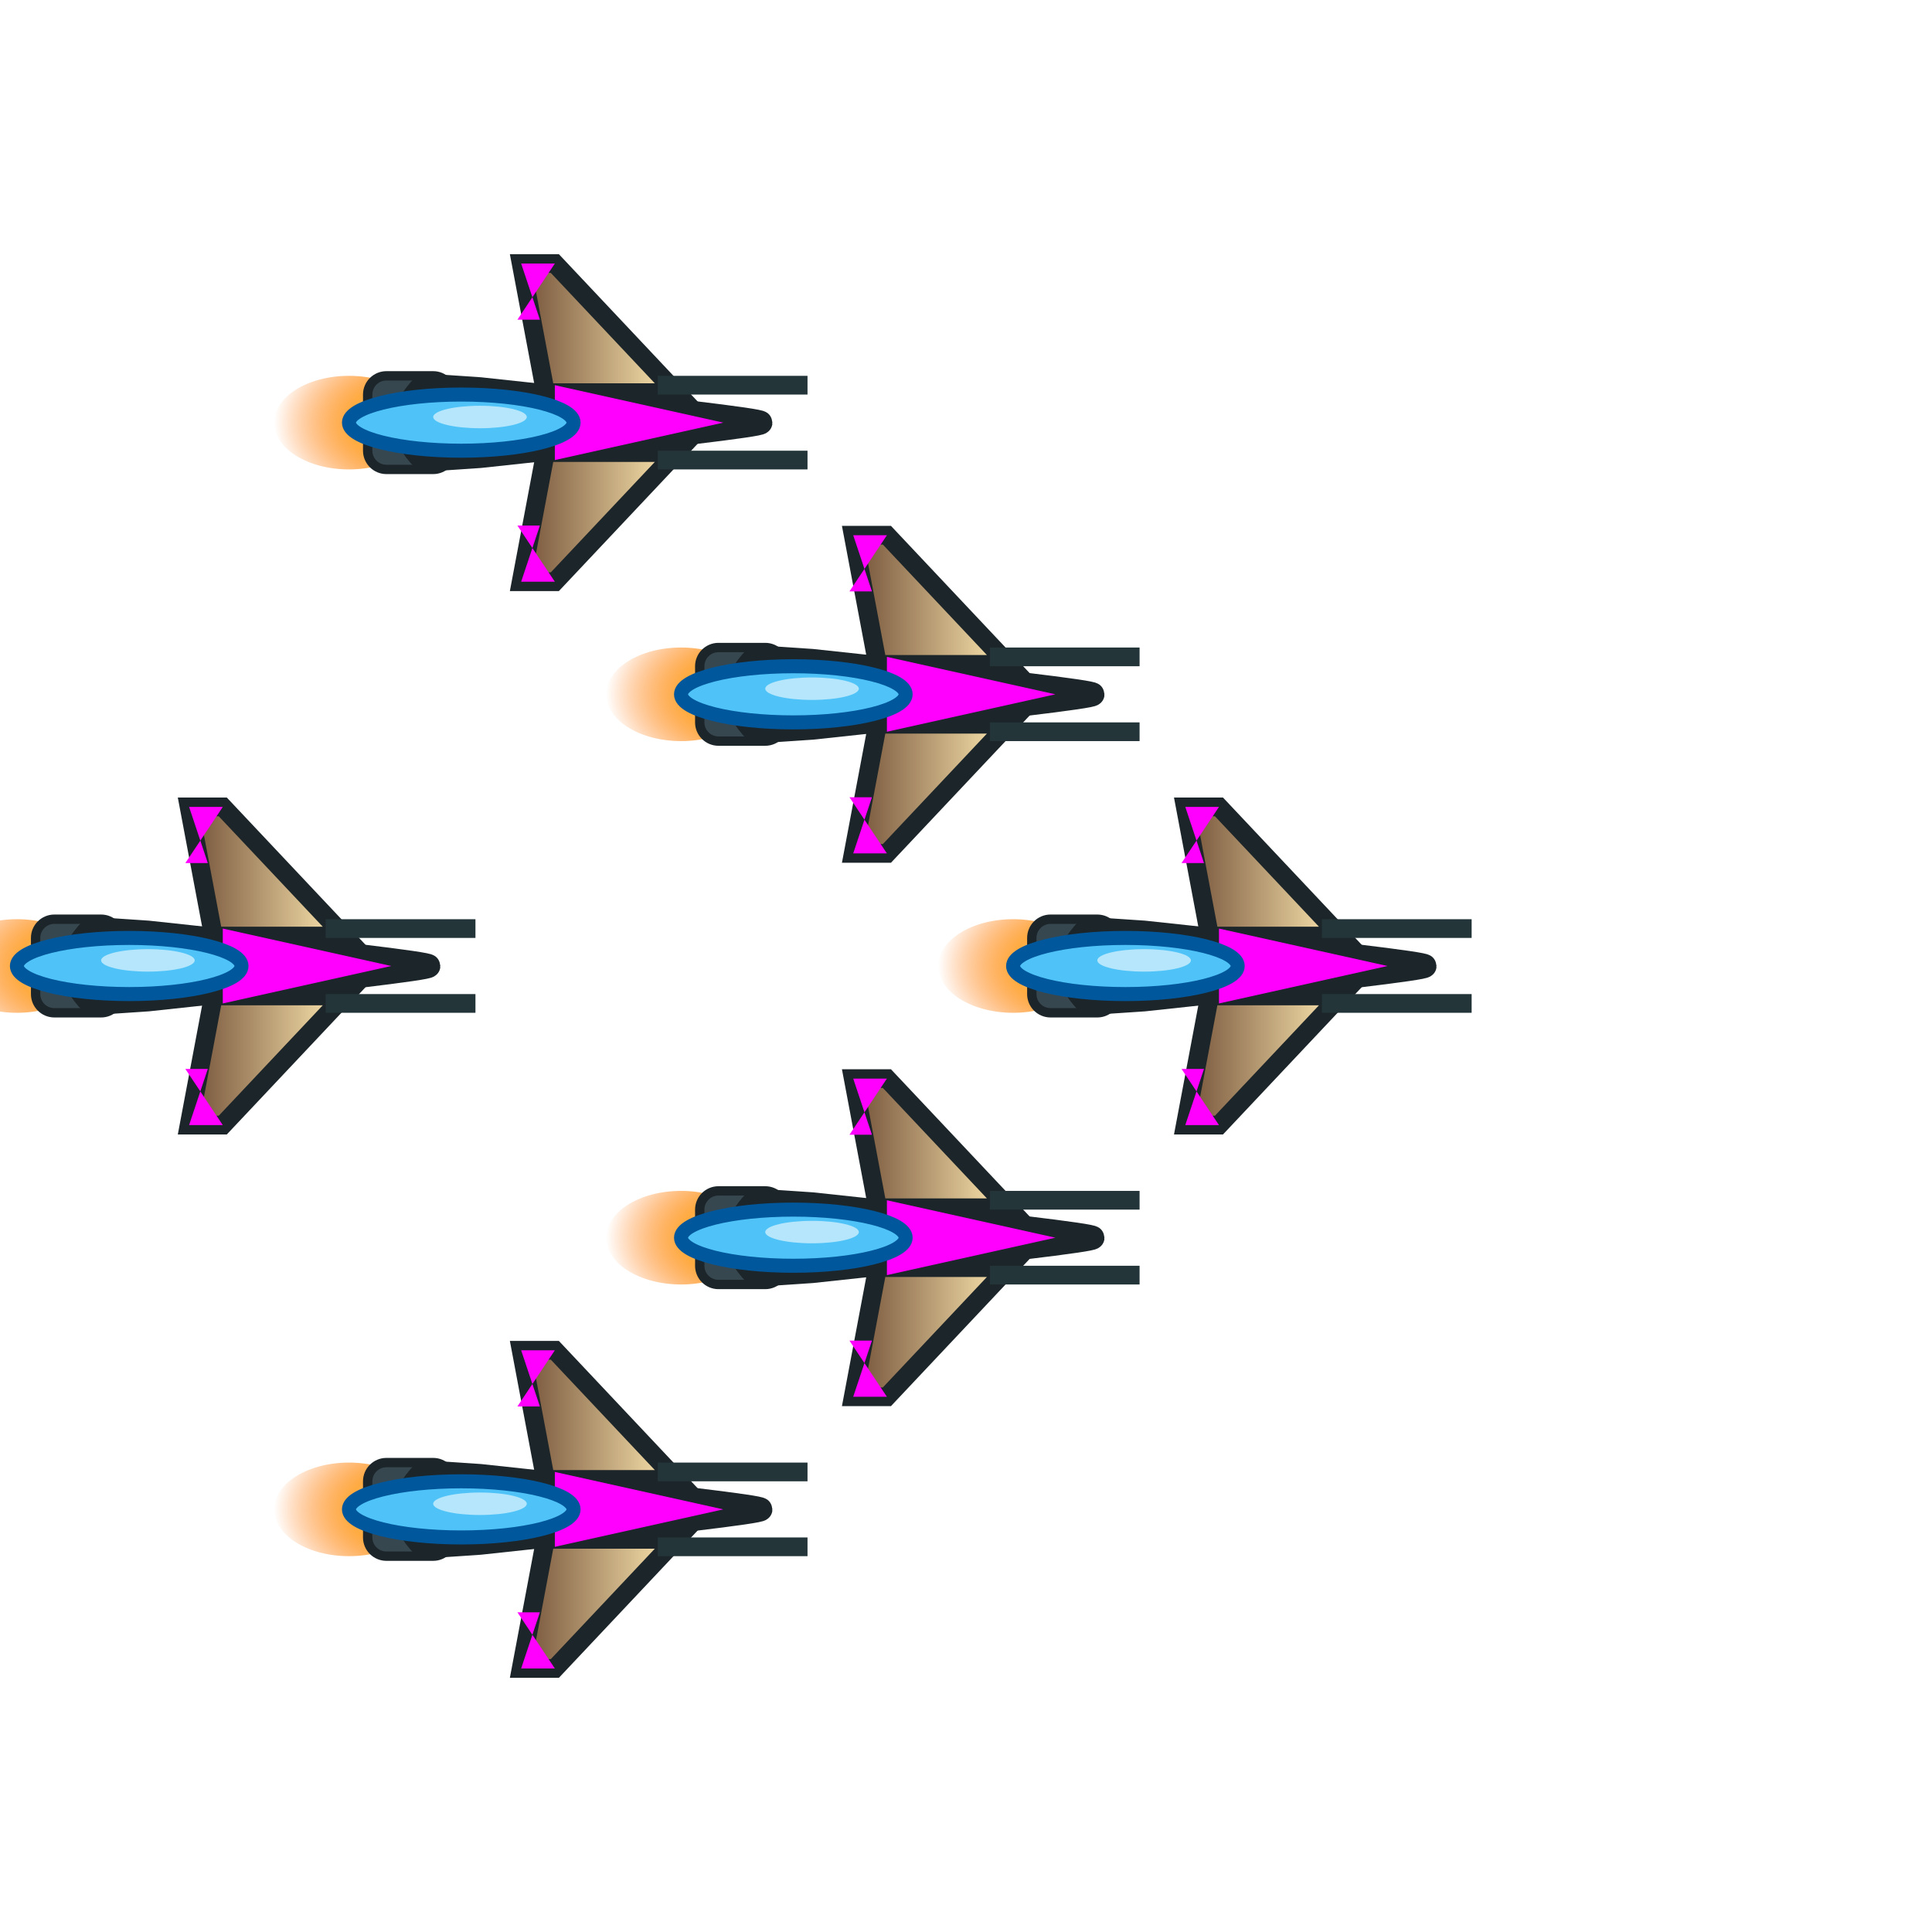
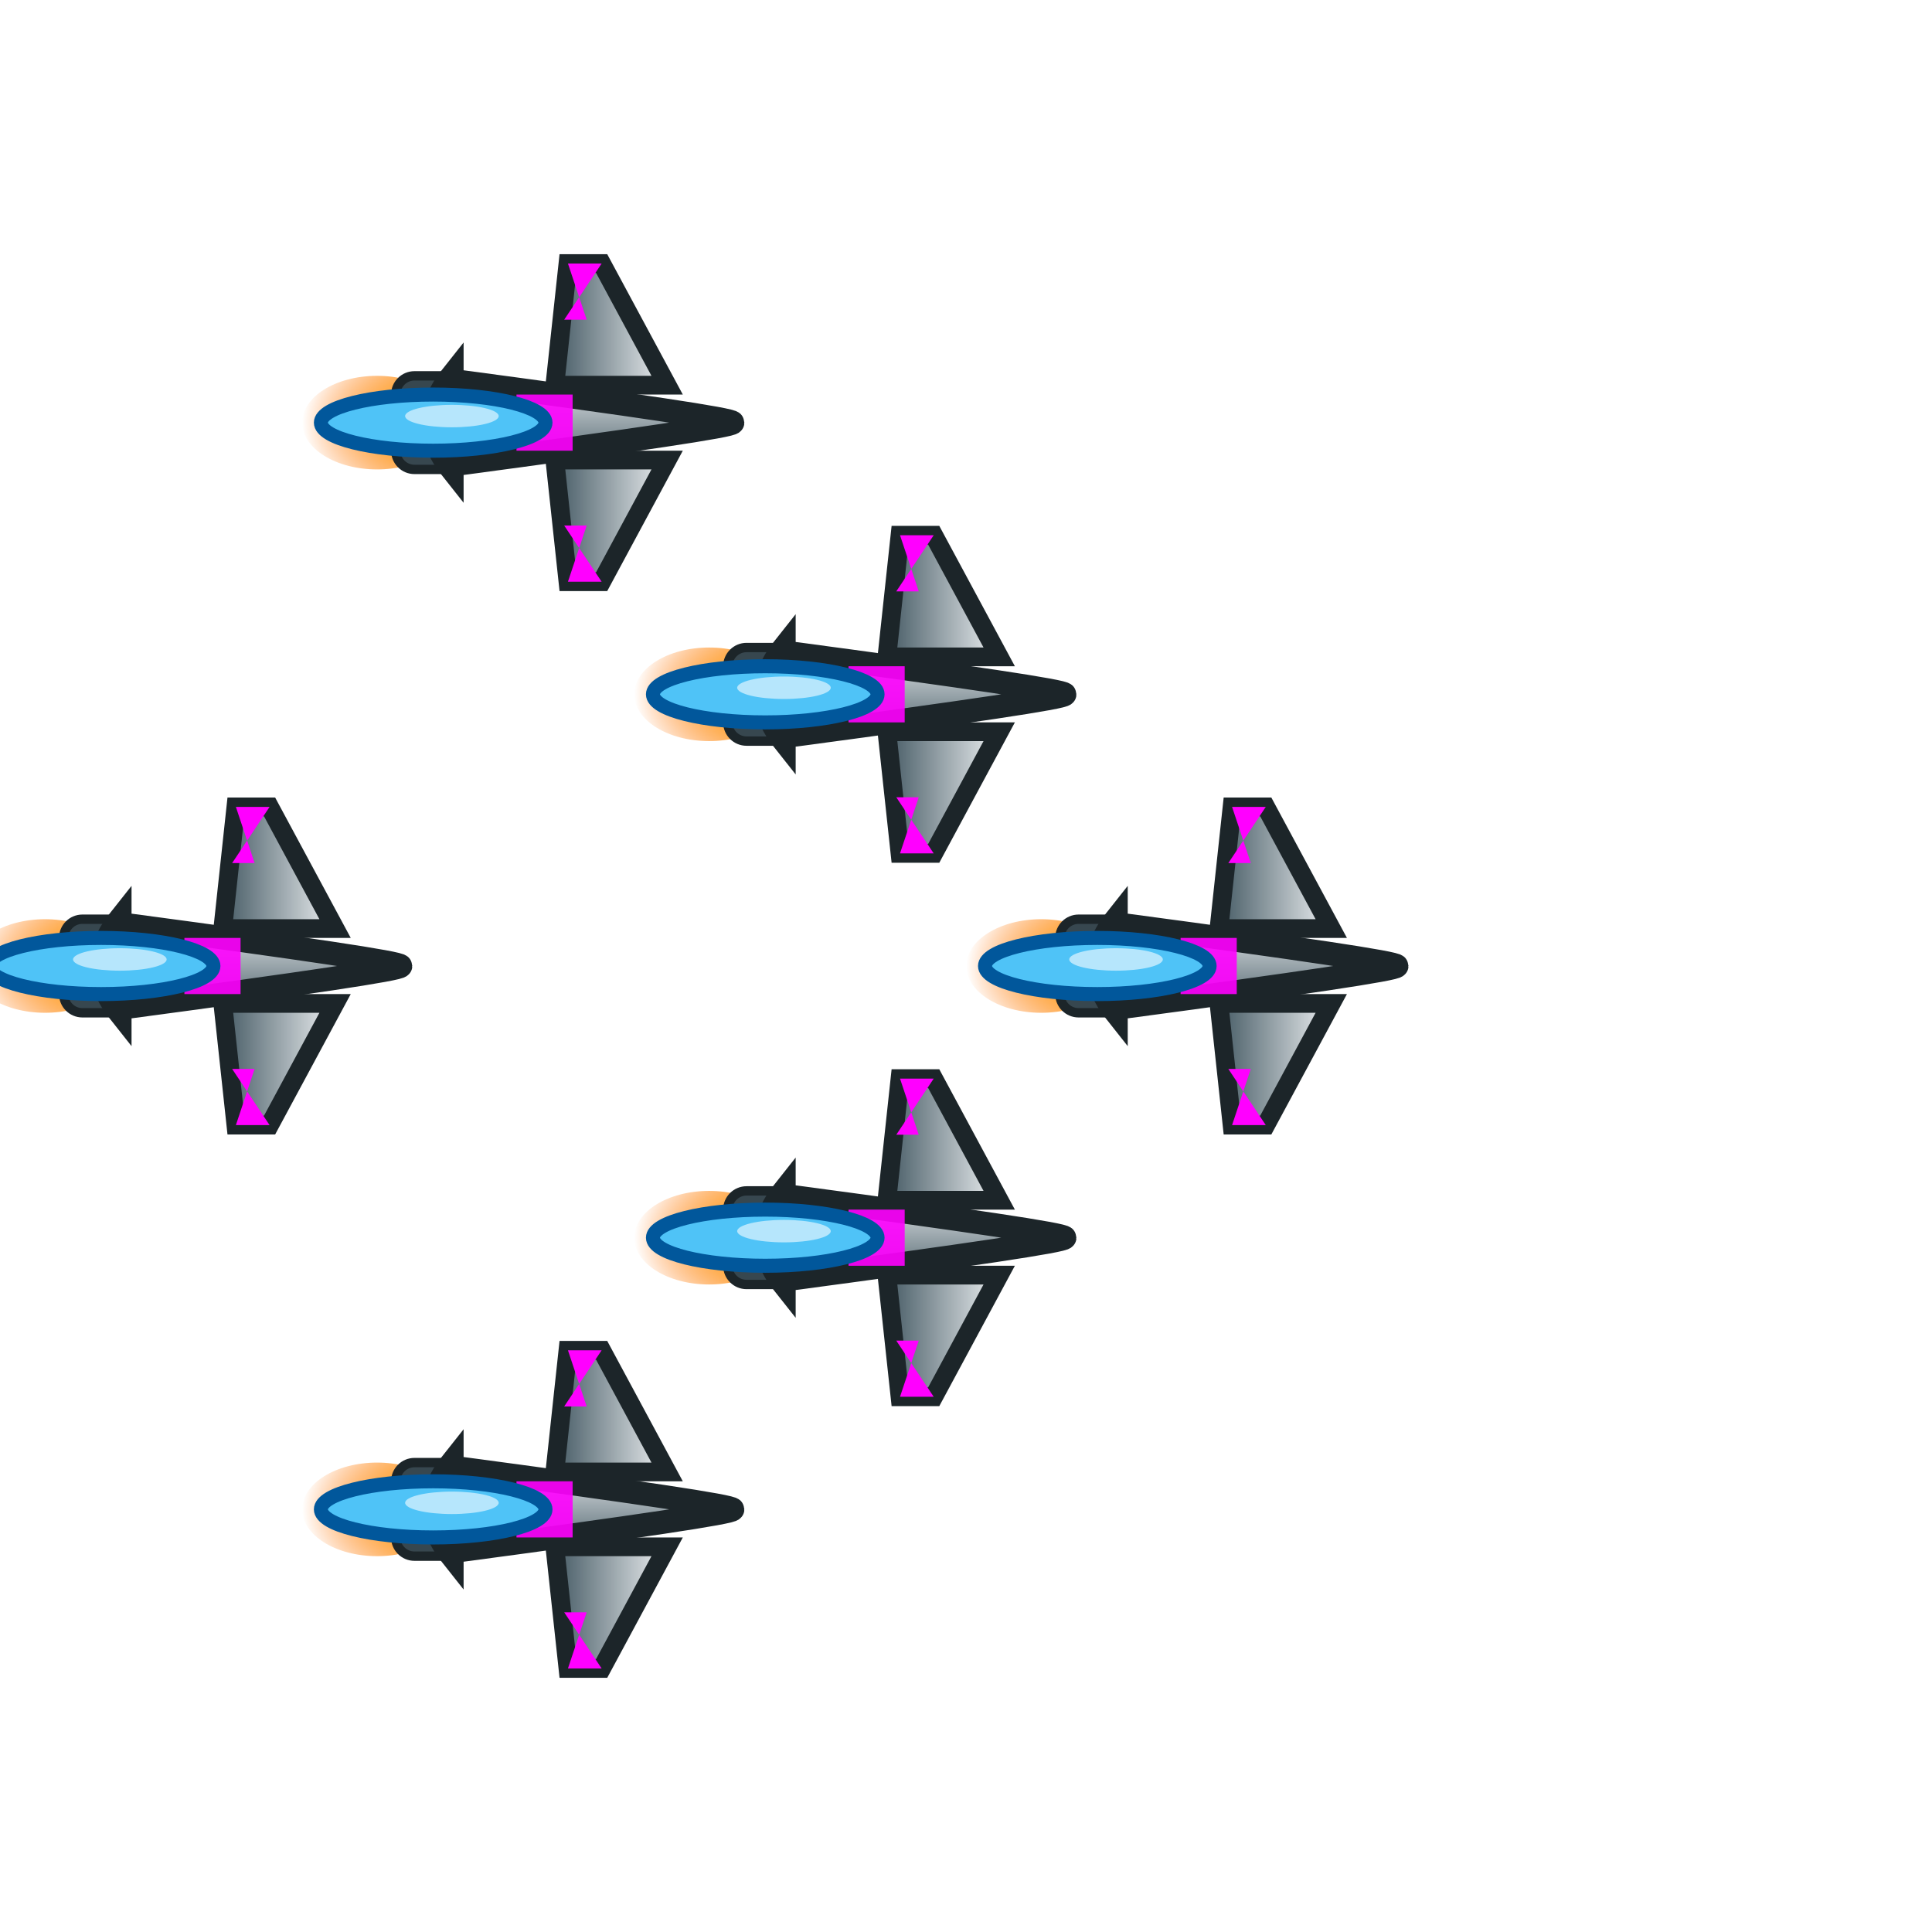
<svg xmlns="http://www.w3.org/2000/svg" viewBox="0 0 128 128">
  <defs>
    <linearGradient id="hull" x1="0" y1="0" x2="0" y2="1">
-       <stop offset="0" stop-color="#ffeab2" />
-       <stop offset="1" stop-color="#735138" />
+       <stop offset="0" stop-color="#eceff1" />
+       <stop offset="1" stop-color="#455a64" />
    </linearGradient>
    <linearGradient id="wing" x1="0" y1="0" x2="1" y2="0">
-       <stop offset="0" stop-color="#735138" />
-       <stop offset="1" stop-color="#ffeab2" />
+       <stop offset="0" stop-color="#455a64" />
+       <stop offset="1" stop-color="#eceff1" />
    </linearGradient>
    <radialGradient id="flame" cx="100%" cy="50%" r="100%">
      <stop offset="0" stop-color="#fff3c4" />
      <stop offset="0.5" stop-color="#ffab40" />
      <stop offset="1" stop-color="#ff6d00" stop-opacity="0" />
    </radialGradient>
  </defs>
  <g transform="translate(18 0)">
    <g transform="translate(0 0) translate(64 64) scale(0.62) translate(-64 -64)">
-       <path d="M61 60.8 L75 60.8 L62 47 L58.4 47 Z" fill="url(#wing)" stroke="#1c2529" stroke-width="2" />
-       <path d="M58.4 47 L62 47 L58 53 L60.4 53 Z" fill="#ff00ff" />
-       <path d="M61 67.2 L75 67.2 L62 81 L58.4 81 Z" fill="url(#wing)" stroke="#1c2529" stroke-width="2" />
-       <path d="M58.4 81 L62 81 L58 75 L60.4 75 Z" fill="#ff00ff" />
-       <ellipse cx="40" cy="64" rx="8" ry="5" fill="url(#flame)" />
-       <rect x="42" y="59" width="9" height="10" rx="2" fill="#37474f" stroke="#1c2529" stroke-width="1" />
-       <path d="M48 60 L54 60.4 Q84 63.6 84 64 Q84 64.4 54 67.6 L48 68 Q44 64 48 60 Z" fill="url(#hull)" stroke="#1c2529" stroke-width="2.5" />
-       <path d="M54 64 L50 64" stroke="#263238" stroke-width="1" opacity="0.45" />
-       <rect x="56.8" y="62" width="6" height="4" fill="#ff00ff" opacity="0.9" />
-       <path d="M62 60 80 64 62 68" fill="#ff00ff" />
-       <path d="M73 60 89 60M73 68 89 68" stroke="#243539" stroke-width="2" />
-       <ellipse cx="52" cy="64" rx="12" ry="3" fill="#4fc3f7" stroke="#01579b" stroke-width="1.5" />
-       <ellipse cx="54" cy="63.4" rx="5" ry="1.2" fill="#e1f5fe" opacity="0.7" />
+       <path d="M62 60 L74 60 L67 47 L63.4 47 Z" fill="url(#wing)" stroke="#1c2529" stroke-width="2" />
+       <path d="M63.4 47 L67 47 L63 53 L65.4 53 Z" fill="#ff00ff" />
+       <path d="M62 68 L74 68 L67 81 L63.4 81 Z" fill="url(#wing)" stroke="#1c2529" stroke-width="2" />
+       <path d="M63.4 81 L67 81 L63 75 L65.4 75 Z" fill="#ff00ff" />
+       <ellipse cx="43" cy="64" rx="8" ry="5" fill="url(#flame)" />
+       <rect x="45" y="59" width="9" height="10" rx="2" fill="#37474f" stroke="#1c2529" stroke-width="1" />
+       <path d="M51 59 L51 59.5 Q81 63.5 81 64 Q81 64.5 51 68.5 L51 69 Q47 64 51 59 Z" fill="url(#hull)" stroke="#1c2529" stroke-width="2.5" />
+       <path d="M57 64 L47 64" stroke="#263238" stroke-width="1" opacity="0.45" />
+       <rect x="57.9" y="61" width="6" height="6" fill="#ff00ff" opacity="0.9" />
+       <ellipse cx="49" cy="64" rx="12" ry="3" fill="#4fc3f7" stroke="#01579b" stroke-width="1.5" />
+       <ellipse cx="51" cy="63.3" rx="5" ry="1.2" fill="#e1f5fe" opacity="0.7" />
    </g>
    <g transform="translate(-22 -18) translate(64 64) scale(0.62) translate(-64 -64)">
-       <path d="M61 60.8 L75 60.8 L62 47 L58.4 47 Z" fill="url(#wing)" stroke="#1c2529" stroke-width="2" />
-       <path d="M58.4 47 L62 47 L58 53 L60.4 53 Z" fill="#ff00ff" />
-       <path d="M61 67.2 L75 67.2 L62 81 L58.4 81 Z" fill="url(#wing)" stroke="#1c2529" stroke-width="2" />
-       <path d="M58.4 81 L62 81 L58 75 L60.4 75 Z" fill="#ff00ff" />
-       <ellipse cx="40" cy="64" rx="8" ry="5" fill="url(#flame)" />
-       <rect x="42" y="59" width="9" height="10" rx="2" fill="#37474f" stroke="#1c2529" stroke-width="1" />
-       <path d="M48 60 L54 60.4 Q84 63.6 84 64 Q84 64.4 54 67.6 L48 68 Q44 64 48 60 Z" fill="url(#hull)" stroke="#1c2529" stroke-width="2.5" />
-       <path d="M54 64 L50 64" stroke="#263238" stroke-width="1" opacity="0.45" />
-       <rect x="56.8" y="62" width="6" height="4" fill="#ff00ff" opacity="0.9" />
-       <path d="M62 60 80 64 62 68" fill="#ff00ff" />
-       <path d="M73 60 89 60M73 68 89 68" stroke="#243539" stroke-width="2" />
-       <ellipse cx="52" cy="64" rx="12" ry="3" fill="#4fc3f7" stroke="#01579b" stroke-width="1.5" />
-       <ellipse cx="54" cy="63.4" rx="5" ry="1.2" fill="#e1f5fe" opacity="0.7" />
+       <path d="M62 60 L74 60 L67 47 L63.4 47 Z" fill="url(#wing)" stroke="#1c2529" stroke-width="2" />
+       <path d="M63.4 47 L67 47 L63 53 L65.4 53 Z" fill="#ff00ff" />
+       <path d="M62 68 L74 68 L67 81 L63.4 81 Z" fill="url(#wing)" stroke="#1c2529" stroke-width="2" />
+       <path d="M63.4 81 L67 81 L63 75 L65.4 75 Z" fill="#ff00ff" />
+       <ellipse cx="43" cy="64" rx="8" ry="5" fill="url(#flame)" />
+       <rect x="45" y="59" width="9" height="10" rx="2" fill="#37474f" stroke="#1c2529" stroke-width="1" />
+       <path d="M51 59 L51 59.5 Q81 63.5 81 64 Q81 64.5 51 68.5 L51 69 Q47 64 51 59 Z" fill="url(#hull)" stroke="#1c2529" stroke-width="2.5" />
+       <path d="M57 64 L47 64" stroke="#263238" stroke-width="1" opacity="0.45" />
+       <rect x="57.9" y="61" width="6" height="6" fill="#ff00ff" opacity="0.9" />
+       <ellipse cx="49" cy="64" rx="12" ry="3" fill="#4fc3f7" stroke="#01579b" stroke-width="1.5" />
+       <ellipse cx="51" cy="63.3" rx="5" ry="1.2" fill="#e1f5fe" opacity="0.7" />
    </g>
    <g transform="translate(-22 18) translate(64 64) scale(0.62) translate(-64 -64)">
-       <path d="M61 60.8 L75 60.8 L62 47 L58.4 47 Z" fill="url(#wing)" stroke="#1c2529" stroke-width="2" />
-       <path d="M58.4 47 L62 47 L58 53 L60.4 53 Z" fill="#ff00ff" />
-       <path d="M61 67.2 L75 67.2 L62 81 L58.4 81 Z" fill="url(#wing)" stroke="#1c2529" stroke-width="2" />
-       <path d="M58.4 81 L62 81 L58 75 L60.4 75 Z" fill="#ff00ff" />
-       <ellipse cx="40" cy="64" rx="8" ry="5" fill="url(#flame)" />
-       <rect x="42" y="59" width="9" height="10" rx="2" fill="#37474f" stroke="#1c2529" stroke-width="1" />
-       <path d="M48 60 L54 60.4 Q84 63.6 84 64 Q84 64.4 54 67.6 L48 68 Q44 64 48 60 Z" fill="url(#hull)" stroke="#1c2529" stroke-width="2.5" />
-       <path d="M54 64 L50 64" stroke="#263238" stroke-width="1" opacity="0.45" />
-       <rect x="56.8" y="62" width="6" height="4" fill="#ff00ff" opacity="0.9" />
-       <path d="M62 60 80 64 62 68" fill="#ff00ff" />
-       <path d="M73 60 89 60M73 68 89 68" stroke="#243539" stroke-width="2" />
-       <ellipse cx="52" cy="64" rx="12" ry="3" fill="#4fc3f7" stroke="#01579b" stroke-width="1.5" />
-       <ellipse cx="54" cy="63.4" rx="5" ry="1.2" fill="#e1f5fe" opacity="0.7" />
+       <path d="M62 60 L74 60 L67 47 L63.4 47 Z" fill="url(#wing)" stroke="#1c2529" stroke-width="2" />
+       <path d="M63.4 47 L67 47 L63 53 L65.4 53 Z" fill="#ff00ff" />
+       <path d="M62 68 L74 68 L67 81 L63.4 81 Z" fill="url(#wing)" stroke="#1c2529" stroke-width="2" />
+       <path d="M63.4 81 L67 81 L63 75 L65.4 75 Z" fill="#ff00ff" />
+       <ellipse cx="43" cy="64" rx="8" ry="5" fill="url(#flame)" />
+       <rect x="45" y="59" width="9" height="10" rx="2" fill="#37474f" stroke="#1c2529" stroke-width="1" />
+       <path d="M51 59 L51 59.5 Q81 63.5 81 64 Q81 64.5 51 68.5 L51 69 Q47 64 51 59 Z" fill="url(#hull)" stroke="#1c2529" stroke-width="2.5" />
+       <path d="M57 64 L47 64" stroke="#263238" stroke-width="1" opacity="0.45" />
+       <rect x="57.9" y="61" width="6" height="6" fill="#ff00ff" opacity="0.9" />
+       <ellipse cx="49" cy="64" rx="12" ry="3" fill="#4fc3f7" stroke="#01579b" stroke-width="1.5" />
+       <ellipse cx="51" cy="63.3" rx="5" ry="1.2" fill="#e1f5fe" opacity="0.7" />
    </g>
    <g transform="translate(-44 -36) translate(64 64) scale(0.62) translate(-64 -64)">
-       <path d="M61 60.8 L75 60.8 L62 47 L58.4 47 Z" fill="url(#wing)" stroke="#1c2529" stroke-width="2" />
-       <path d="M58.4 47 L62 47 L58 53 L60.4 53 Z" fill="#ff00ff" />
-       <path d="M61 67.2 L75 67.2 L62 81 L58.4 81 Z" fill="url(#wing)" stroke="#1c2529" stroke-width="2" />
-       <path d="M58.4 81 L62 81 L58 75 L60.4 75 Z" fill="#ff00ff" />
-       <ellipse cx="40" cy="64" rx="8" ry="5" fill="url(#flame)" />
-       <rect x="42" y="59" width="9" height="10" rx="2" fill="#37474f" stroke="#1c2529" stroke-width="1" />
-       <path d="M48 60 L54 60.4 Q84 63.6 84 64 Q84 64.4 54 67.6 L48 68 Q44 64 48 60 Z" fill="url(#hull)" stroke="#1c2529" stroke-width="2.5" />
-       <path d="M54 64 L50 64" stroke="#263238" stroke-width="1" opacity="0.45" />
-       <rect x="56.8" y="62" width="6" height="4" fill="#ff00ff" opacity="0.9" />
-       <path d="M62 60 80 64 62 68" fill="#ff00ff" />
-       <path d="M73 60 89 60M73 68 89 68" stroke="#243539" stroke-width="2" />
-       <ellipse cx="52" cy="64" rx="12" ry="3" fill="#4fc3f7" stroke="#01579b" stroke-width="1.5" />
-       <ellipse cx="54" cy="63.4" rx="5" ry="1.2" fill="#e1f5fe" opacity="0.7" />
+       <path d="M62 60 L74 60 L67 47 L63.4 47 Z" fill="url(#wing)" stroke="#1c2529" stroke-width="2" />
+       <path d="M63.4 47 L67 47 L63 53 L65.4 53 Z" fill="#ff00ff" />
+       <path d="M62 68 L74 68 L67 81 L63.4 81 Z" fill="url(#wing)" stroke="#1c2529" stroke-width="2" />
+       <path d="M63.4 81 L67 81 L63 75 L65.4 75 Z" fill="#ff00ff" />
+       <ellipse cx="43" cy="64" rx="8" ry="5" fill="url(#flame)" />
+       <rect x="45" y="59" width="9" height="10" rx="2" fill="#37474f" stroke="#1c2529" stroke-width="1" />
+       <path d="M51 59 L51 59.5 Q81 63.5 81 64 Q81 64.5 51 68.5 L51 69 Q47 64 51 59 Z" fill="url(#hull)" stroke="#1c2529" stroke-width="2.5" />
+       <path d="M57 64 L47 64" stroke="#263238" stroke-width="1" opacity="0.45" />
+       <rect x="57.9" y="61" width="6" height="6" fill="#ff00ff" opacity="0.9" />
+       <ellipse cx="49" cy="64" rx="12" ry="3" fill="#4fc3f7" stroke="#01579b" stroke-width="1.5" />
+       <ellipse cx="51" cy="63.3" rx="5" ry="1.2" fill="#e1f5fe" opacity="0.7" />
    </g>
    <g transform="translate(-44 36) translate(64 64) scale(0.62) translate(-64 -64)">
-       <path d="M61 60.8 L75 60.8 L62 47 L58.4 47 Z" fill="url(#wing)" stroke="#1c2529" stroke-width="2" />
-       <path d="M58.4 47 L62 47 L58 53 L60.4 53 Z" fill="#ff00ff" />
-       <path d="M61 67.2 L75 67.2 L62 81 L58.4 81 Z" fill="url(#wing)" stroke="#1c2529" stroke-width="2" />
-       <path d="M58.4 81 L62 81 L58 75 L60.4 75 Z" fill="#ff00ff" />
-       <ellipse cx="40" cy="64" rx="8" ry="5" fill="url(#flame)" />
-       <rect x="42" y="59" width="9" height="10" rx="2" fill="#37474f" stroke="#1c2529" stroke-width="1" />
-       <path d="M48 60 L54 60.4 Q84 63.6 84 64 Q84 64.4 54 67.6 L48 68 Q44 64 48 60 Z" fill="url(#hull)" stroke="#1c2529" stroke-width="2.5" />
-       <path d="M54 64 L50 64" stroke="#263238" stroke-width="1" opacity="0.45" />
-       <rect x="56.8" y="62" width="6" height="4" fill="#ff00ff" opacity="0.9" />
-       <path d="M62 60 80 64 62 68" fill="#ff00ff" />
-       <path d="M73 60 89 60M73 68 89 68" stroke="#243539" stroke-width="2" />
-       <ellipse cx="52" cy="64" rx="12" ry="3" fill="#4fc3f7" stroke="#01579b" stroke-width="1.5" />
-       <ellipse cx="54" cy="63.4" rx="5" ry="1.2" fill="#e1f5fe" opacity="0.7" />
+       <path d="M62 60 L74 60 L67 47 L63.4 47 Z" fill="url(#wing)" stroke="#1c2529" stroke-width="2" />
+       <path d="M63.4 47 L67 47 L63 53 L65.4 53 Z" fill="#ff00ff" />
+       <path d="M62 68 L74 68 L67 81 L63.4 81 Z" fill="url(#wing)" stroke="#1c2529" stroke-width="2" />
+       <path d="M63.4 81 L67 81 L63 75 L65.4 75 Z" fill="#ff00ff" />
+       <ellipse cx="43" cy="64" rx="8" ry="5" fill="url(#flame)" />
+       <rect x="45" y="59" width="9" height="10" rx="2" fill="#37474f" stroke="#1c2529" stroke-width="1" />
+       <path d="M51 59 L51 59.5 Q81 63.5 81 64 Q81 64.5 51 68.5 L51 69 Q47 64 51 59 Z" fill="url(#hull)" stroke="#1c2529" stroke-width="2.5" />
+       <path d="M57 64 L47 64" stroke="#263238" stroke-width="1" opacity="0.45" />
+       <rect x="57.9" y="61" width="6" height="6" fill="#ff00ff" opacity="0.9" />
+       <ellipse cx="49" cy="64" rx="12" ry="3" fill="#4fc3f7" stroke="#01579b" stroke-width="1.5" />
+       <ellipse cx="51" cy="63.3" rx="5" ry="1.2" fill="#e1f5fe" opacity="0.7" />
    </g>
    <g transform="translate(-66 0) translate(64 64) scale(0.62) translate(-64 -64)">
-       <path d="M61 60.8 L75 60.8 L62 47 L58.4 47 Z" fill="url(#wing)" stroke="#1c2529" stroke-width="2" />
-       <path d="M58.4 47 L62 47 L58 53 L60.4 53 Z" fill="#ff00ff" />
-       <path d="M61 67.2 L75 67.2 L62 81 L58.4 81 Z" fill="url(#wing)" stroke="#1c2529" stroke-width="2" />
-       <path d="M58.4 81 L62 81 L58 75 L60.4 75 Z" fill="#ff00ff" />
-       <ellipse cx="40" cy="64" rx="8" ry="5" fill="url(#flame)" />
-       <rect x="42" y="59" width="9" height="10" rx="2" fill="#37474f" stroke="#1c2529" stroke-width="1" />
-       <path d="M48 60 L54 60.4 Q84 63.6 84 64 Q84 64.4 54 67.6 L48 68 Q44 64 48 60 Z" fill="url(#hull)" stroke="#1c2529" stroke-width="2.5" />
-       <path d="M54 64 L50 64" stroke="#263238" stroke-width="1" opacity="0.45" />
-       <rect x="56.8" y="62" width="6" height="4" fill="#ff00ff" opacity="0.9" />
-       <path d="M62 60 80 64 62 68" fill="#ff00ff" />
-       <path d="M73 60 89 60M73 68 89 68" stroke="#243539" stroke-width="2" />
-       <ellipse cx="52" cy="64" rx="12" ry="3" fill="#4fc3f7" stroke="#01579b" stroke-width="1.5" />
-       <ellipse cx="54" cy="63.4" rx="5" ry="1.2" fill="#e1f5fe" opacity="0.7" />
+       <path d="M62 60 L74 60 L67 47 L63.4 47 Z" fill="url(#wing)" stroke="#1c2529" stroke-width="2" />
+       <path d="M63.4 47 L67 47 L63 53 L65.4 53 Z" fill="#ff00ff" />
+       <path d="M62 68 L74 68 L67 81 L63.4 81 Z" fill="url(#wing)" stroke="#1c2529" stroke-width="2" />
+       <path d="M63.4 81 L67 81 L63 75 L65.4 75 Z" fill="#ff00ff" />
+       <ellipse cx="43" cy="64" rx="8" ry="5" fill="url(#flame)" />
+       <rect x="45" y="59" width="9" height="10" rx="2" fill="#37474f" stroke="#1c2529" stroke-width="1" />
+       <path d="M51 59 L51 59.5 Q81 63.5 81 64 Q81 64.5 51 68.5 L51 69 Q47 64 51 59 Z" fill="url(#hull)" stroke="#1c2529" stroke-width="2.5" />
+       <path d="M57 64 L47 64" stroke="#263238" stroke-width="1" opacity="0.45" />
+       <rect x="57.9" y="61" width="6" height="6" fill="#ff00ff" opacity="0.9" />
+       <ellipse cx="49" cy="64" rx="12" ry="3" fill="#4fc3f7" stroke="#01579b" stroke-width="1.5" />
+       <ellipse cx="51" cy="63.3" rx="5" ry="1.2" fill="#e1f5fe" opacity="0.7" />
    </g>
  </g>
</svg>
